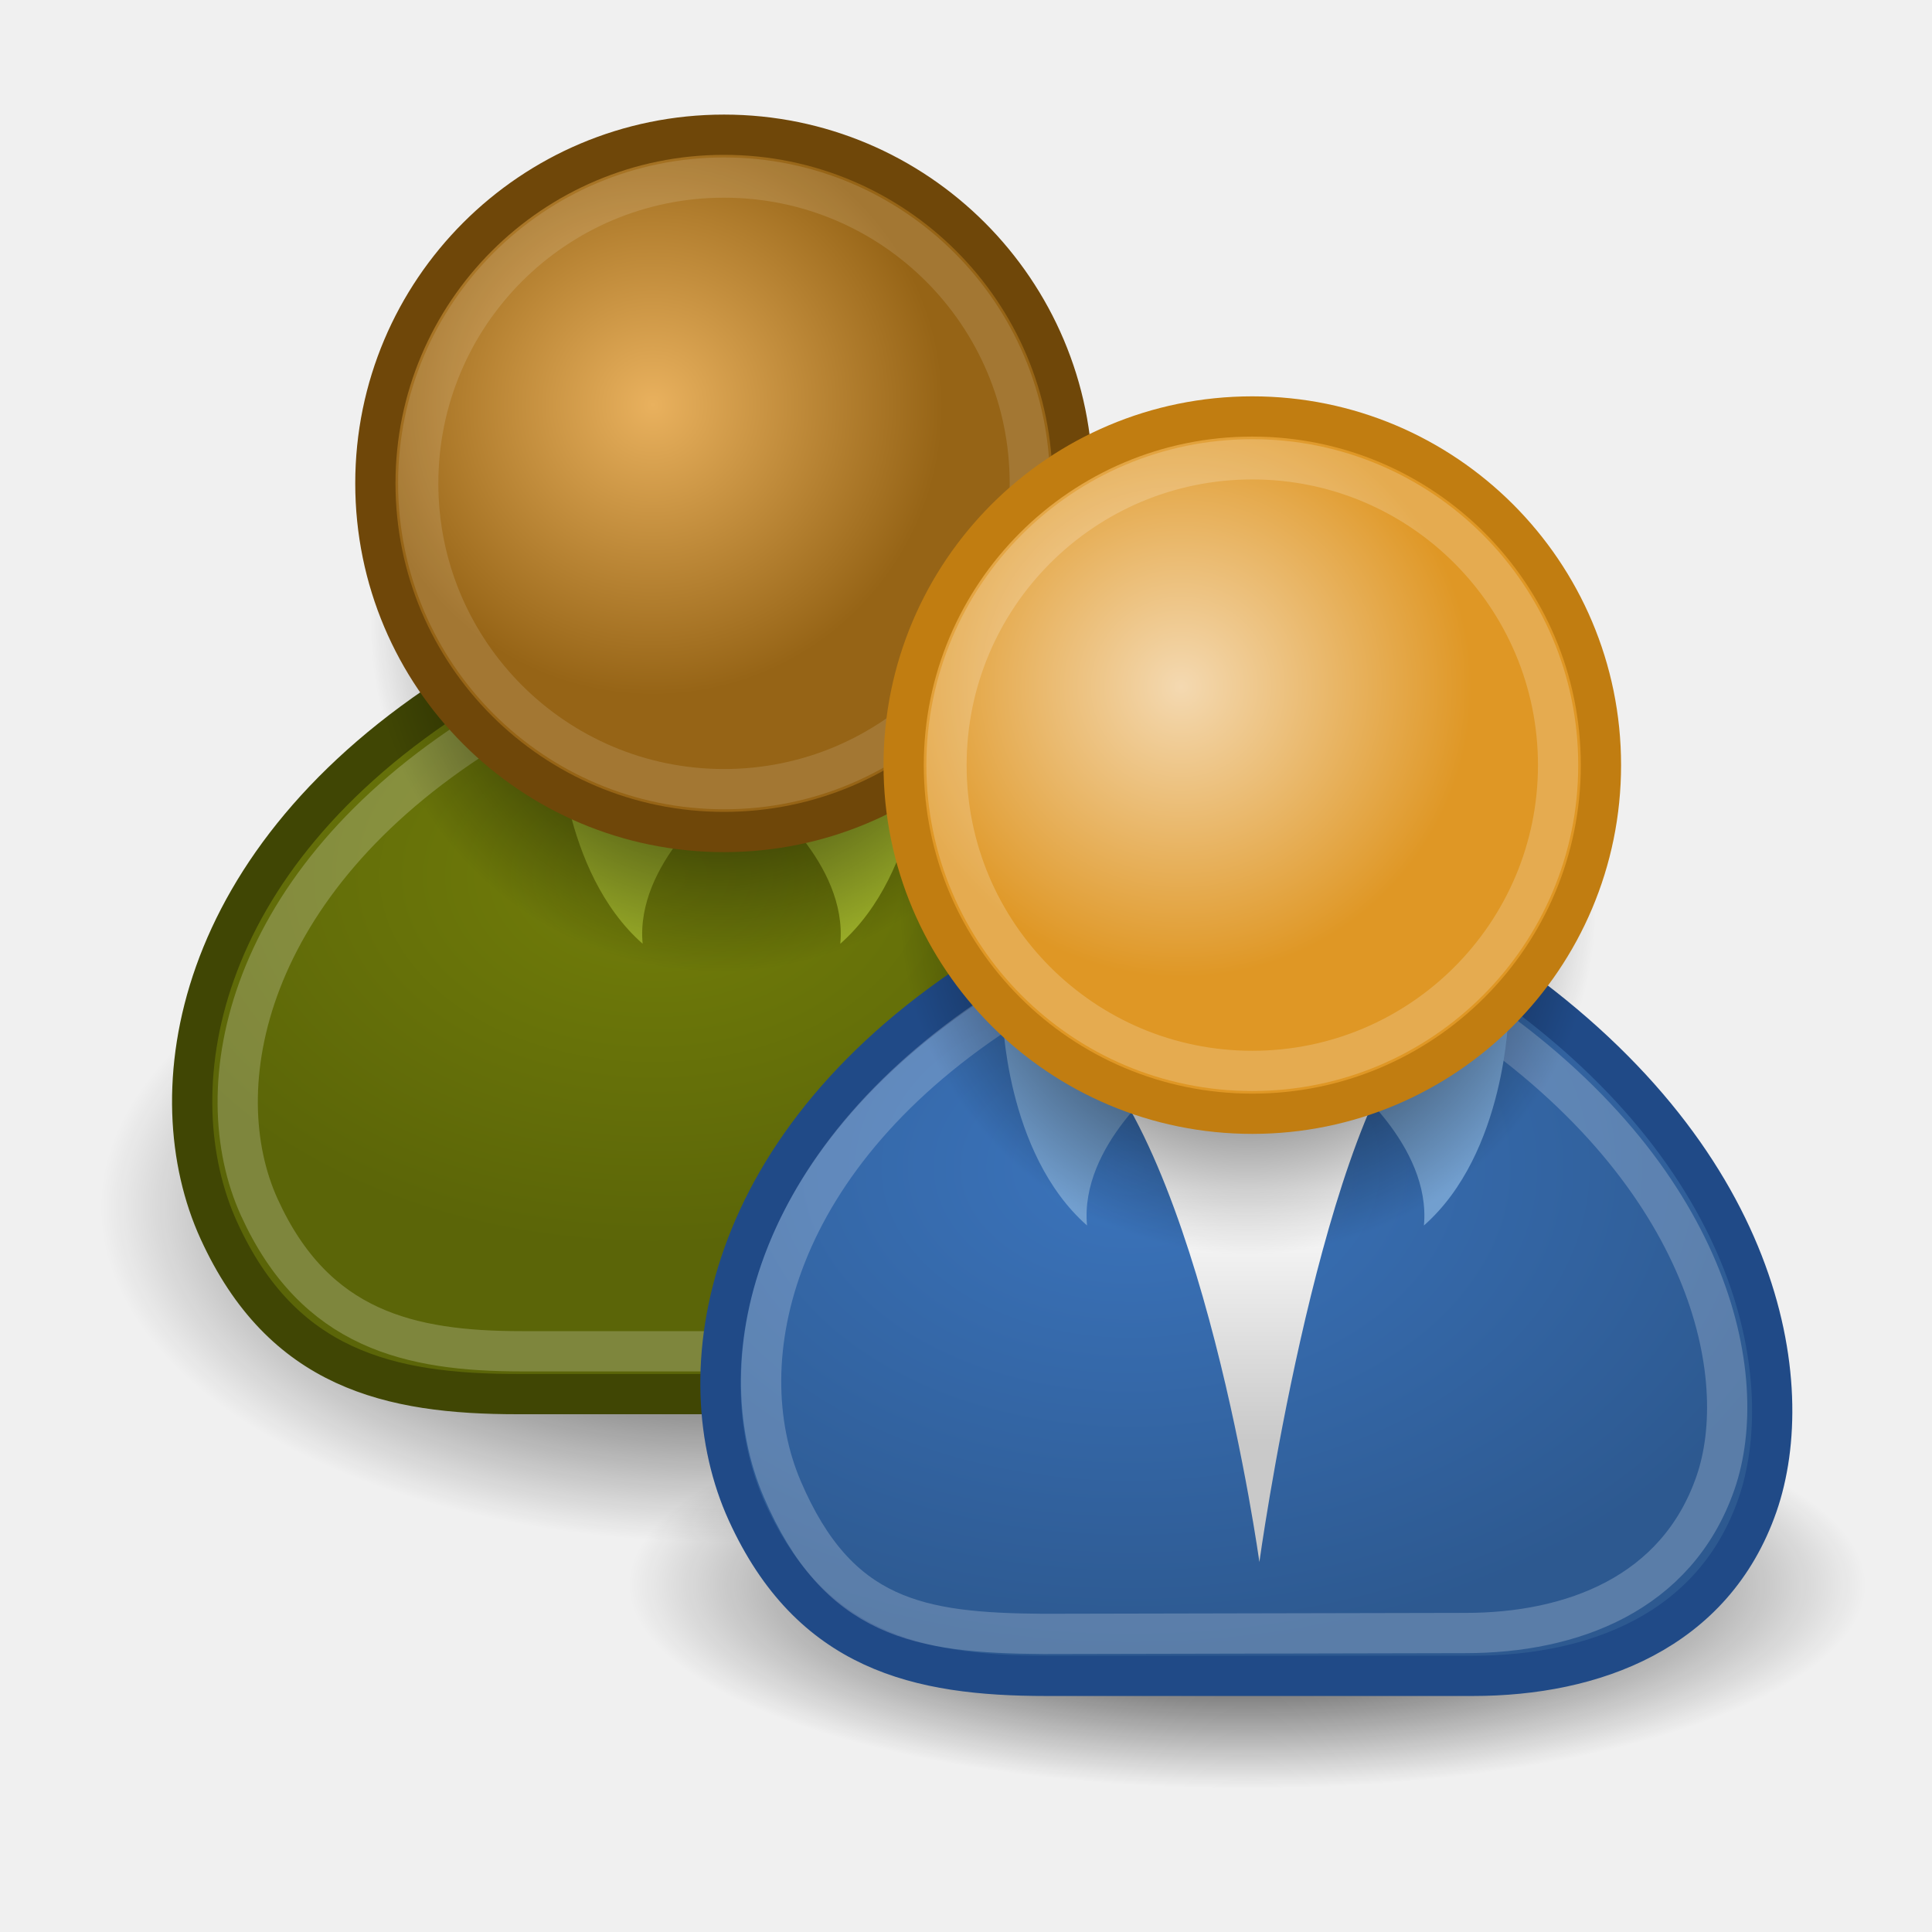
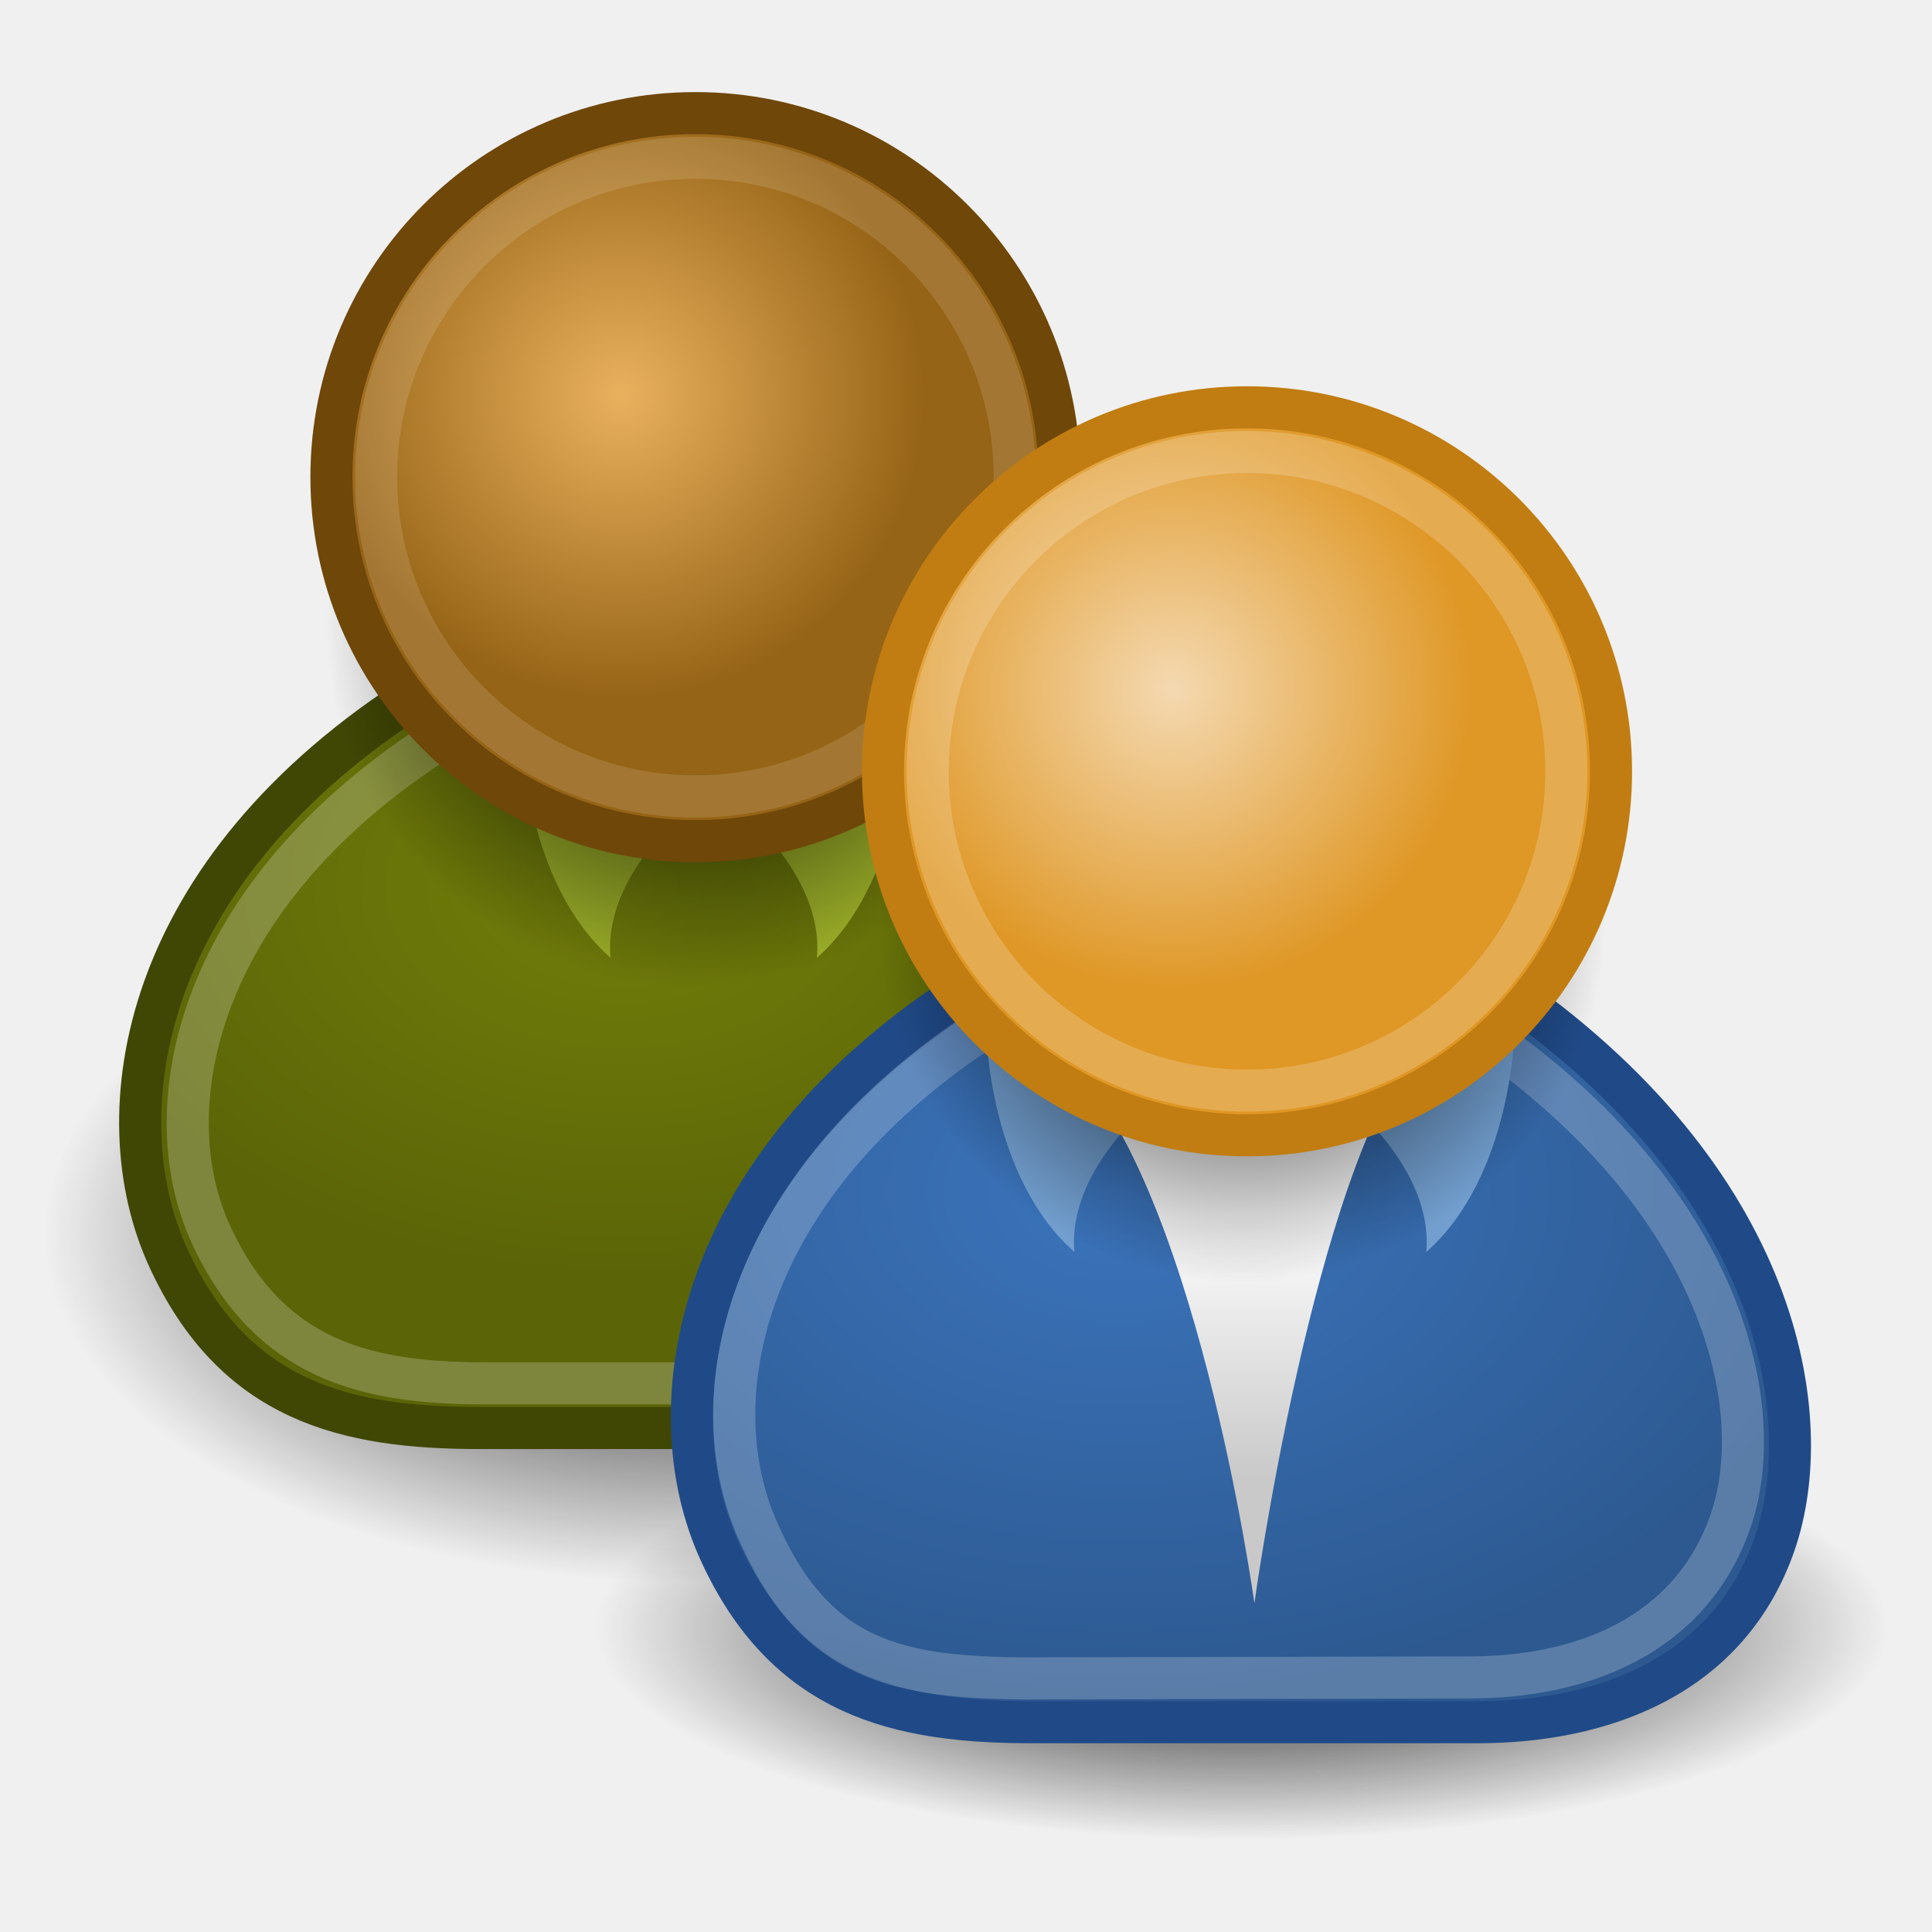
- <svg xmlns="http://www.w3.org/2000/svg" xmlns:xlink="http://www.w3.org/1999/xlink" width="48px" height="48px" id="svg2108" version="1.1">
+ <svg xmlns="http://www.w3.org/2000/svg" xmlns:xlink="http://www.w3.org/1999/xlink" width="22" height="22" id="svg2108" version="1.1">
  <defs id="defs3">
    <linearGradient id="linearGradient4356">
      <stop style="stop-color:#000000;stop-opacity:1;" offset="0" id="stop4358" />
      <stop style="stop-color:#000000;stop-opacity:0;" offset="1" id="stop4360" />
    </linearGradient>
    <linearGradient id="linearGradient4344">
      <stop style="stop-color:#727e0a;stop-opacity:1;" offset="0" id="stop4346" />
      <stop style="stop-color:#5b6508;stop-opacity:1;" offset="1" id="stop4348" />
    </linearGradient>
    <linearGradient id="linearGradient4338">
      <stop id="stop4340" offset="0" style="stop-color:#e9b15e;stop-opacity:1;" />
      <stop id="stop4342" offset="1" style="stop-color:#966416;stop-opacity:1;" />
    </linearGradient>
    <linearGradient id="linearGradient4163">
      <stop style="stop-color:#3b74bc;stop-opacity:1;" offset="0" id="stop4165" />
      <stop style="stop-color:#2d5990;stop-opacity:1;" offset="1" id="stop4167" />
    </linearGradient>
    <linearGradient id="linearGradient3824">
      <stop style="stop-color:#ffffff;stop-opacity:1;" offset="0" id="stop3826" />
      <stop style="stop-color:#c9c9c9;stop-opacity:1;" offset="1" id="stop3828" />
    </linearGradient>
    <linearGradient id="linearGradient3816">
      <stop style="stop-color:#000000;stop-opacity:1;" offset="0" id="stop3818" />
      <stop style="stop-color:#000000;stop-opacity:0;" offset="1" id="stop3820" />
    </linearGradient>
    <linearGradient id="linearGradient3800">
      <stop style="stop-color:#f4d9b1;stop-opacity:1;" offset="0" id="stop3802" />
      <stop style="stop-color:#df9725;stop-opacity:1;" offset="1" id="stop3804" />
    </linearGradient>
    <radialGradient xlink:href="#linearGradient3800" id="radialGradient3806" cx="29.345" cy="17.064" fx="29.345" fy="17.064" r="9.162" gradientUnits="userSpaceOnUse" />
-     <radialGradient xlink:href="#linearGradient3816" id="radialGradient3822" cx="31.113" cy="19.009" fx="31.113" fy="19.009" r="8.662" gradientUnits="userSpaceOnUse" />
-     <linearGradient xlink:href="#linearGradient3824" id="linearGradient3830" x1="30.936" y1="29.553" x2="30.936" y2="35.803" gradientUnits="userSpaceOnUse" />
-     <radialGradient xlink:href="#linearGradient4163" id="radialGradient4169" cx="28.09" cy="27.203" fx="28.09" fy="27.203" r="13.565" gradientTransform="matrix(1.297564,2.881172e-16,-1.964720e-16,0.884831,-8.358505,4.940469)" gradientUnits="userSpaceOnUse" />
-     <radialGradient xlink:href="#linearGradient3800" id="radialGradient4171" gradientUnits="userSpaceOnUse" cx="29.345" cy="17.064" fx="29.345" fy="17.064" r="9.162" gradientTransform="matrix(0.787998,3.877637e-16,-3.877637e-16,0.787998,6.221198,3.617627)" />
-     <linearGradient xlink:href="#linearGradient3824" id="linearGradient4175" gradientUnits="userSpaceOnUse" x1="30.936" y1="29.553" x2="30.936" y2="35.803" gradientTransform="translate(0.707108,0)" />
-     <radialGradient xlink:href="#linearGradient3816" id="radialGradient4179" gradientUnits="userSpaceOnUse" cx="31.113" cy="19.009" fx="31.113" fy="19.009" r="8.662" />
+     <radialGradient xlink:href="#linearGradient3816" id="radialGradient3822" cx="31.113" cy="19.009" fx="31.113" fy="19.009" r="8.662" gradientUnits="userSpaceOnUse" gradientTransform="matrix(0.4785384,0,0,0.4785384,-0.7482052,27.36119)" />
+     <linearGradient xlink:href="#linearGradient3824" id="linearGradient3830" x1="30.936" y1="29.553" x2="30.936" y2="35.803" gradientUnits="userSpaceOnUse" gradientTransform="matrix(0.4785384,0,0,0.4785384,-0.6883882,25.68631)" />
+     <radialGradient xlink:href="#linearGradient4163" id="radialGradient4169" cx="28.09" cy="27.203" fx="28.09" fy="27.203" r="13.565" gradientTransform="matrix(0.6209342,0,0,0.4234256,-4.688254,28.05051)" gradientUnits="userSpaceOnUse" />
+     <radialGradient xlink:href="#linearGradient3800" id="radialGradient4171" gradientUnits="userSpaceOnUse" cx="29.345" cy="17.064" fx="29.345" fy="17.064" r="9.162" gradientTransform="matrix(0.3770873,0,0,0.3770873,2.288694,27.41748)" />
+     <linearGradient xlink:href="#linearGradient3824" id="linearGradient4175" gradientUnits="userSpaceOnUse" x1="30.936" y1="29.553" x2="30.936" y2="35.803" gradientTransform="translate(0.707108)" />
+     <radialGradient xlink:href="#linearGradient3816" id="radialGradient4179" gradientUnits="userSpaceOnUse" cx="31.113" cy="19.009" fx="31.113" fy="19.009" r="8.662" gradientTransform="matrix(0.8496497,0,0,0.2794588,-12.29448,39.21869)" />
    <linearGradient xlink:href="#linearGradient3824" id="linearGradient4326" gradientUnits="userSpaceOnUse" gradientTransform="translate(-12.41789,-7)" x1="30.936" y1="29.553" x2="30.936" y2="35.803" />
-     <radialGradient xlink:href="#linearGradient4338" id="radialGradient4328" gradientUnits="userSpaceOnUse" gradientTransform="matrix(0.787998,3.877637e-16,-3.877637e-16,0.787998,6.221198,3.617627)" cx="29.345" cy="17.064" fx="29.345" fy="17.064" r="9.162" />
-     <radialGradient xlink:href="#linearGradient3816" id="radialGradient4330" gradientUnits="userSpaceOnUse" cx="31.113" cy="19.009" fx="31.113" fy="19.009" r="8.662" />
+     <radialGradient xlink:href="#linearGradient4338" id="radialGradient4328" gradientUnits="userSpaceOnUse" gradientTransform="matrix(0.3770873,0,0,0.3770873,-3.992122,24.06771)" cx="29.345" cy="17.064" fx="29.345" fy="17.064" r="9.162" />
+     <radialGradient xlink:href="#linearGradient3816" id="radialGradient4330" gradientUnits="userSpaceOnUse" cx="31.113" cy="19.009" fx="31.113" fy="19.009" r="8.662" gradientTransform="matrix(0.4785384,0,0,0.4785384,-7.029022,24.01142)" />
    <linearGradient xlink:href="#linearGradient3824" id="linearGradient4332" gradientUnits="userSpaceOnUse" x1="30.936" y1="29.553" x2="30.936" y2="35.803" gradientTransform="translate(-13.125,-7)" />
-     <radialGradient xlink:href="#linearGradient3816" id="radialGradient4336" gradientUnits="userSpaceOnUse" cx="31.113" cy="19.009" fx="31.113" fy="19.009" r="8.662" />
+     <radialGradient xlink:href="#linearGradient3816" id="radialGradient4336" gradientUnits="userSpaceOnUse" cx="31.113" cy="19.009" fx="31.113" fy="19.009" r="8.662" gradientTransform="matrix(0.8496497,0,0,0.4590059,-18.5753,31.31944)" />
    <radialGradient xlink:href="#linearGradient4344" id="radialGradient4350" cx="16.215" cy="19.836" fx="16.215" fy="19.836" r="13.565" gradientTransform="matrix(1,0,0,0.681917,0,8.233773)" gradientUnits="userSpaceOnUse" />
-     <linearGradient xlink:href="#linearGradient4356" id="linearGradient4372" gradientUnits="userSpaceOnUse" gradientTransform="matrix(0.983375,0.181588,-0.181588,0.983375,-7.07212,-9.82492)" x1="20.662" y1="35.818" x2="22.627" y2="36.218" />
+     <linearGradient xlink:href="#linearGradient4356" id="linearGradient4372" gradientUnits="userSpaceOnUse" gradientTransform="rotate(10.46227,50.11982,-43.53461)" x1="20.662" y1="35.818" x2="22.627" y2="36.218" />
    <linearGradient xlink:href="#linearGradient4356" id="linearGradient4374" gradientUnits="userSpaceOnUse" gradientTransform="matrix(-0.977685,0.210075,0.210075,0.977685,41.80576,-11.11866)" x1="22.687" y1="36.39" x2="21.408" y2="35.74" />
-     <linearGradient xlink:href="#linearGradient4356" id="linearGradient1366" gradientUnits="userSpaceOnUse" gradientTransform="matrix(-0.977685,0.210075,0.210075,0.977685,41.80576,-11.11866)" x1="22.687" y1="36.39" x2="21.408" y2="35.74" />
-     <linearGradient xlink:href="#linearGradient3824" id="linearGradient1372" gradientUnits="userSpaceOnUse" gradientTransform="translate(-12.41789,-7)" x1="30.936" y1="29.553" x2="30.936" y2="35.803" />
-     <radialGradient xlink:href="#linearGradient4344" id="radialGradient1381" gradientUnits="userSpaceOnUse" gradientTransform="matrix(1,0,0,0.681917,0,8.233773)" cx="16.215" cy="19.836" fx="16.215" fy="19.836" r="13.565" />
+     <linearGradient xlink:href="#linearGradient4356" id="linearGradient1366" gradientUnits="userSpaceOnUse" gradientTransform="matrix(-0.4678598,0.100529,0.100529,0.4678598,19.31727,20.3656)" x1="22.687" y1="36.39" x2="21.408" y2="35.74" />
+     <linearGradient xlink:href="#linearGradient3824" id="linearGradient1372" gradientUnits="userSpaceOnUse" gradientTransform="matrix(0.4785384,0,0,0.4785384,-6.630825,22.33654)" x1="30.936" y1="29.553" x2="30.936" y2="35.803" />
+     <radialGradient xlink:href="#linearGradient4344" id="radialGradient1381" gradientUnits="userSpaceOnUse" gradientTransform="matrix(0.4785384,0,0,0.3263235,-0.6883882,29.62649)" cx="16.215" cy="19.836" fx="16.215" fy="19.836" r="13.565" />
  </defs>
-   <g id="layer1" style="display:inline">
-     <path transform="matrix(1.77551,0,0,0.959183,-37.37822,11.77153)" style="opacity:1;color:#000000;fill:url(#radialGradient4336);fill-opacity:1;fill-rule:evenodd;stroke:none;stroke-width:1px;stroke-linecap:round;stroke-linejoin:round;marker:none;marker-start:none;marker-mid:none;marker-end:none;stroke-miterlimit:4;stroke-dasharray:none;stroke-dashoffset:0;stroke-opacity:1;visibility:visible;display:inline;overflow:visible" id="path4177" d="M 39.775 19.009 A 8.662 8.662 0 1 1  22.451,19.009 A 8.662 8.662 0 1 1  39.775 19.009 z" />
-     <path style="opacity:1;color:#000000;fill:url(#radialGradient1381);fill-opacity:1;fill-rule:evenodd;stroke:#404604;stroke-width:1px;stroke-linecap:round;stroke-linejoin:round;marker:none;marker-start:none;marker-mid:none;marker-end:none;stroke-miterlimit:4;stroke-dasharray:none;stroke-dashoffset:0;stroke-opacity:1;visibility:visible;display:inline;overflow:visible" d="M 12.861,34.636 L 23.468,34.636 C 26.473,34.636 29.448,33.534 30.539,30.393 C 31.574,27.411 30.716,21.731 23.998,17.135 L 11.447,17.135 C 4.729,21.378 3.89,27.18 5.437,30.57 C 7.012,34.024 9.679,34.636 12.861,34.636 z " id="path2329" />
-     <path id="path3812" d="M 17.932,19.787 C 17.932,19.787 15.781,21.447 15.966,23.447 C 13.925,21.647 13.867,18.196 13.867,18.196 L 17.932,19.787 z " style="opacity:1;color:#000000;fill:#9db029;fill-opacity:1;fill-rule:evenodd;stroke:none;stroke-width:1px;stroke-linecap:round;stroke-linejoin:round;marker:none;marker-start:none;marker-mid:none;marker-end:none;stroke-miterlimit:4;stroke-dasharray:none;stroke-dashoffset:0;stroke-opacity:1;visibility:visible;display:inline;overflow:visible" />
-     <path id="path3838" d="M 12.967,33.572 L 23.283,33.572 C 25.923,33.572 28.536,32.604 29.494,29.845 C 30.404,27.225 29.4,22.237 23.499,18.199 L 11.974,18.199 C 6.074,21.926 5.086,27.023 6.445,30 C 7.829,33.034 10.172,33.572 12.967,33.572 z " style="opacity:0.215;color:#000000;fill:none;fill-opacity:1;fill-rule:evenodd;stroke:#ffffff;stroke-width:1px;stroke-linecap:round;stroke-linejoin:round;marker:none;marker-start:none;marker-mid:none;marker-end:none;stroke-miterlimit:4;stroke-dasharray:none;stroke-dashoffset:0;stroke-opacity:1;visibility:visible;display:inline;overflow:visible" />
-     <path style="opacity:1;color:#000000;fill:#9db029;fill-opacity:1;fill-rule:evenodd;stroke:none;stroke-width:1px;stroke-linecap:round;stroke-linejoin:round;marker:none;marker-start:none;marker-mid:none;marker-end:none;stroke-miterlimit:4;stroke-dasharray:none;stroke-dashoffset:0;stroke-opacity:1;visibility:visible;display:inline;overflow:visible" d="M 18.911,19.787 C 18.911,19.787 21.062,21.447 20.877,23.447 C 22.918,21.647 22.977,18.196 22.977,18.196 L 18.911,19.787 z " id="path3810" />
-     <path d="M 39.775 19.009 A 8.662 8.662 0 1 1  22.451,19.009 A 8.662 8.662 0 1 1  39.775 19.009 z" id="path3814" style="opacity:1;color:#000000;fill:url(#radialGradient4330);fill-opacity:1;fill-rule:evenodd;stroke:none;stroke-width:1px;stroke-linecap:round;stroke-linejoin:round;marker:none;marker-start:none;marker-mid:none;marker-end:none;stroke-miterlimit:4;stroke-dasharray:none;stroke-dashoffset:0;stroke-opacity:1;visibility:visible;display:inline;overflow:visible" transform="translate(-13.25,-3.5)" />
-     <path style="opacity:1;color:#000000;fill:url(#radialGradient4328);fill-opacity:1;fill-rule:evenodd;stroke:#6f4709;stroke-width:1px;stroke-linecap:round;stroke-linejoin:round;marker:none;marker-start:none;marker-mid:none;marker-end:none;stroke-miterlimit:4;stroke-dasharray:none;stroke-dashoffset:0;stroke-opacity:1;visibility:visible;display:inline;overflow:visible" id="path2327" d="M 39.775 19.009 A 8.662 8.662 0 1 1  22.451,19.009 A 8.662 8.662 0 1 1  39.775 19.009 z" transform="translate(-13.125,-7)" />
-     <path d="M 39.775 19.009 A 8.662 8.662 0 1 1  22.451,19.009 A 8.662 8.662 0 1 1  39.775 19.009 z" id="path3834" style="opacity:0.127;color:#000000;fill:none;fill-opacity:1;fill-rule:evenodd;stroke:#ffffff;stroke-width:1.14px;stroke-linecap:round;stroke-linejoin:round;marker:none;marker-start:none;marker-mid:none;marker-end:none;stroke-miterlimit:4;stroke-dasharray:none;stroke-dashoffset:0;stroke-opacity:1;visibility:visible;display:inline;overflow:visible" transform="matrix(0.877095,0,0,0.877095,-9.301073,-4.663733)" />
-     <path style="opacity:1;color:#000000;fill:url(#linearGradient1372);fill-opacity:1;fill-rule:evenodd;stroke:none;stroke-width:1px;stroke-linecap:round;stroke-linejoin:round;marker:none;marker-start:none;marker-mid:none;marker-end:none;stroke-miterlimit:4;stroke-dasharray:none;stroke-dashoffset:0;stroke-opacity:1;visibility:visible;display:inline;overflow:visible" d="M 22.584,27.035 L 26.827,27.035 L 24.352,24.737 L 23.821,25.444 L 23.291,24.913 L 22.584,27.035 z " id="path4173" />
-     <path id="path4370" d="M 27.454,32.743 C 28.685,32.162 29.258,30.741 29.258,30.741 C 28.299,26.698 25.282,23.898 25.282,23.898 C 25.282,23.898 27.746,30.241 27.454,32.743 z " style="opacity:0.228;color:#000000;fill:url(#linearGradient1366);fill-opacity:1;fill-rule:evenodd;stroke:none;stroke-width:1px;stroke-linecap:round;stroke-linejoin:round;marker:none;marker-start:none;marker-mid:none;marker-end:none;stroke-miterlimit:4;stroke-dasharray:none;stroke-dashoffset:0;stroke-opacity:1;visibility:visible;display:inline;overflow:visible" />
+   <g id="layer1" style="display:inline" transform="translate(0,-26)">
+     <ellipse style="color:#000000;display:inline;overflow:visible;visibility:visible;opacity:1;fill:url(#radialGradient4336);fill-opacity:1;fill-rule:evenodd;stroke:none;stroke-width:0.624px;stroke-linecap:round;stroke-linejoin:round;stroke-miterlimit:4;stroke-dasharray:none;stroke-dashoffset:0;stroke-opacity:1;marker:none;marker-start:none;marker-mid:none;marker-end:none" id="path4177" cx="7.86" cy="40.045" rx="7.36" ry="3.976" />
+     <path style="color:#000000;display:inline;overflow:visible;visibility:visible;opacity:1;fill:url(#radialGradient1381);fill-opacity:1;fill-rule:evenodd;stroke:#404604;stroke-width:0.479px;stroke-linecap:round;stroke-linejoin:round;stroke-miterlimit:4;stroke-dasharray:none;stroke-dashoffset:0;stroke-opacity:1;marker:none;marker-start:none;marker-mid:none;marker-end:none" d="m 5.466,42.261 h 5.076 c 1.438,0 2.862,-0.527 3.384,-2.03 0.496,-1.427 0.085,-4.145 -3.13,-6.345 H 4.789 c -3.215,2.03 -3.616,4.807 -2.876,6.429 0.754,1.653 2.03,1.946 3.553,1.946 z" id="path2329" />
+     <path id="path3812" d="m 7.893,35.155 c 0,0 -1.029,0.795 -0.941,1.752 -0.977,-0.862 -1.005,-2.513 -1.005,-2.513 z" style="color:#000000;display:inline;overflow:visible;visibility:visible;opacity:1;fill:#9db029;fill-opacity:1;fill-rule:evenodd;stroke:none;stroke-width:0.479px;stroke-linecap:round;stroke-linejoin:round;stroke-miterlimit:4;stroke-dasharray:none;stroke-dashoffset:0;stroke-opacity:1;marker:none;marker-start:none;marker-mid:none;marker-end:none" />
+     <path id="path3838" d="m 5.517,41.752 h 4.937 c 1.263,0 2.514,-0.463 2.972,-1.783 0.435,-1.254 -0.045,-3.641 -2.869,-5.573 H 5.042 c -2.824,1.783 -3.296,4.222 -2.646,5.647 0.662,1.452 1.783,1.709 3.121,1.709 z" style="color:#000000;display:inline;overflow:visible;visibility:visible;opacity:0.215;fill:none;fill-opacity:1;fill-rule:evenodd;stroke:#ffffff;stroke-width:0.479px;stroke-linecap:round;stroke-linejoin:round;stroke-miterlimit:4;stroke-dasharray:none;stroke-dashoffset:0;stroke-opacity:1;marker:none;marker-start:none;marker-mid:none;marker-end:none" />
+     <path style="color:#000000;display:inline;overflow:visible;visibility:visible;opacity:1;fill:#9db029;fill-opacity:1;fill-rule:evenodd;stroke:none;stroke-width:0.479px;stroke-linecap:round;stroke-linejoin:round;stroke-miterlimit:4;stroke-dasharray:none;stroke-dashoffset:0;stroke-opacity:1;marker:none;marker-start:none;marker-mid:none;marker-end:none" d="m 8.361,35.155 c 0,0 1.029,0.795 0.941,1.752 0.977,-0.862 1.005,-2.513 1.005,-2.513 z" id="path3810" />
+     <circle id="path3814" style="color:#000000;display:inline;overflow:visible;visibility:visible;opacity:1;fill:url(#radialGradient4330);fill-opacity:1;fill-rule:evenodd;stroke:none;stroke-width:0.479px;stroke-linecap:round;stroke-linejoin:round;stroke-miterlimit:4;stroke-dasharray:none;stroke-dashoffset:0;stroke-opacity:1;marker:none;marker-start:none;marker-mid:none;marker-end:none" cx="7.86" cy="33.108" r="4.145" />
+     <circle style="color:#000000;display:inline;overflow:visible;visibility:visible;opacity:1;fill:url(#radialGradient4328);fill-opacity:1;fill-rule:evenodd;stroke:#6f4709;stroke-width:0.479px;stroke-linecap:round;stroke-linejoin:round;stroke-miterlimit:4;stroke-dasharray:none;stroke-dashoffset:0;stroke-opacity:1;marker:none;marker-start:none;marker-mid:none;marker-end:none" id="path2327" cx="7.919" cy="31.433" r="4.145" />
+     <circle id="path3834" style="color:#000000;display:inline;overflow:visible;visibility:visible;opacity:0.127;fill:none;fill-opacity:1;fill-rule:evenodd;stroke:#ffffff;stroke-width:0.479px;stroke-linecap:round;stroke-linejoin:round;stroke-miterlimit:4;stroke-dasharray:none;stroke-dashoffset:0;stroke-opacity:1;marker:none;marker-start:none;marker-mid:none;marker-end:none" cx="7.919" cy="31.433" r="3.636" />
+     <path style="color:#000000;display:inline;overflow:visible;visibility:visible;opacity:1;fill:url(#linearGradient1372);fill-opacity:1;fill-rule:evenodd;stroke:none;stroke-width:0.479px;stroke-linecap:round;stroke-linejoin:round;stroke-miterlimit:4;stroke-dasharray:none;stroke-dashoffset:0;stroke-opacity:1;marker:none;marker-start:none;marker-mid:none;marker-end:none" d="m 10.119,38.623 h 2.03 l -1.184,-1.1 -0.254,0.338 -0.254,-0.254 z" id="path4173" />
+     <path id="path4370" d="m 12.449,41.355 c 0.589,-0.278 0.863,-0.958 0.863,-0.958 -0.459,-1.935 -1.903,-3.275 -1.903,-3.275 0,0 1.179,3.035 1.039,4.233 z" style="color:#000000;display:inline;overflow:visible;visibility:visible;opacity:0.228;fill:url(#linearGradient1366);fill-opacity:1;fill-rule:evenodd;stroke:none;stroke-width:0.479px;stroke-linecap:round;stroke-linejoin:round;stroke-miterlimit:4;stroke-dasharray:none;stroke-dashoffset:0;stroke-opacity:1;marker:none;marker-start:none;marker-mid:none;marker-end:none" />
  </g>
-   <g id="layer2" style="display:inline">
-     <path transform="matrix(1.77551,0,0,0.583984,-24.25322,28.27856)" style="opacity:1;color:black;fill:url(#radialGradient4179);fill-opacity:1;fill-rule:evenodd;stroke:none;stroke-width:1px;stroke-linecap:round;stroke-linejoin:round;marker:none;marker-start:none;marker-mid:none;marker-end:none;stroke-miterlimit:4;stroke-dasharray:none;stroke-dashoffset:0;stroke-opacity:1;visibility:visible;display:inline;overflow:visible" id="path4306" d="M 39.775 19.009 A 8.662 8.662 0 1 1  22.451,19.009 A 8.662 8.662 0 1 1  39.775 19.009 z" />
-     <path style="opacity:1;color:#000000;fill:url(#radialGradient4169);fill-opacity:1;fill-rule:evenodd;stroke:#204a87;stroke-width:1px;stroke-linecap:round;stroke-linejoin:round;marker:none;marker-start:none;marker-mid:none;marker-end:none;stroke-miterlimit:4;stroke-dasharray:none;stroke-dashoffset:0;stroke-opacity:1;visibility:visible;display:inline;overflow:visible" d="M 25.986,41.636 L 36.593,41.636 C 39.598,41.636 42.573,40.534 43.664,37.393 C 44.699,34.411 43.841,28.731 37.123,24.135 L 24.572,24.135 C 17.854,28.378 17.015,34.18 18.562,37.57 C 20.137,41.024 22.804,41.636 25.986,41.636 z " id="path4308" />
-     <path style="opacity:1;color:#000000;fill:url(#linearGradient3830);fill-opacity:1;fill-rule:evenodd;stroke:none;stroke-width:1px;stroke-linecap:round;stroke-linejoin:round;marker:none;marker-start:none;marker-mid:none;marker-end:none;stroke-miterlimit:4;stroke-dasharray:none;stroke-dashoffset:0;stroke-opacity:1;visibility:visible;display:inline;overflow:visible" d="M 26.693,25.726 C 29.875,28.555 31.289,38.808 31.289,38.808 C 31.289,38.808 32.704,28.555 35.179,25.549 L 26.693,25.726 z " id="path4310" />
-     <path id="path4312" d="M 28.973,26.787 C 28.973,26.787 26.821,28.447 27.007,30.447 C 24.966,28.647 24.907,25.196 24.907,25.196 L 28.973,26.787 z " style="opacity:1;color:#000000;fill:#729fcf;fill-opacity:1;fill-rule:evenodd;stroke:none;stroke-width:1px;stroke-linecap:round;stroke-linejoin:round;marker:none;marker-start:none;marker-mid:none;marker-end:none;stroke-miterlimit:4;stroke-dasharray:none;stroke-dashoffset:0;stroke-opacity:1;visibility:visible;display:inline;overflow:visible" />
-     <path id="path4314" d="M 25.915,40.594 L 36.408,40.572 C 39.048,40.572 41.661,39.604 42.619,36.845 C 43.529,34.225 42.525,29.237 36.624,25.199 L 25.099,24.956 C 19.199,28.683 18.057,33.779 19.437,37 C 20.818,40.221 22.833,40.572 25.915,40.594 z " style="opacity:0.215;color:#000000;fill:none;fill-opacity:1;fill-rule:evenodd;stroke:#ffffff;stroke-width:1px;stroke-linecap:round;stroke-linejoin:round;marker:none;marker-start:none;marker-mid:none;marker-end:none;stroke-miterlimit:4;stroke-dasharray:none;stroke-dashoffset:0;stroke-opacity:1;visibility:visible;display:inline;overflow:visible" />
-     <path style="opacity:1;color:#000000;fill:#729fcf;fill-opacity:1;fill-rule:evenodd;stroke:none;stroke-width:1px;stroke-linecap:round;stroke-linejoin:round;marker:none;marker-start:none;marker-mid:none;marker-end:none;stroke-miterlimit:4;stroke-dasharray:none;stroke-dashoffset:0;stroke-opacity:1;visibility:visible;display:inline;overflow:visible" d="M 33.411,26.787 C 33.411,26.787 35.562,28.447 35.377,30.447 C 37.418,28.647 37.477,25.196 37.477,25.196 L 33.411,26.787 z " id="path4316" />
-     <path d="M 39.775 19.009 A 8.662 8.662 0 1 1  22.451,19.009 A 8.662 8.662 0 1 1  39.775 19.009 z" id="path4318" style="opacity:1;color:#000000;fill:url(#radialGradient3822);fill-opacity:1;fill-rule:evenodd;stroke:none;stroke-width:1px;stroke-linecap:round;stroke-linejoin:round;marker:none;marker-start:none;marker-mid:none;marker-end:none;stroke-miterlimit:4;stroke-dasharray:none;stroke-dashoffset:0;stroke-opacity:1;visibility:visible;display:inline;overflow:visible" transform="translate(-0.125,3.5)" />
-     <path style="opacity:1;color:#000000;fill:url(#radialGradient4171);fill-opacity:1;fill-rule:evenodd;stroke:#c17d11;stroke-width:1px;stroke-linecap:round;stroke-linejoin:round;marker:none;marker-start:none;marker-mid:none;marker-end:none;stroke-miterlimit:4;stroke-dasharray:none;stroke-dashoffset:0;stroke-opacity:1;visibility:visible;display:inline;overflow:visible" id="path4320" d="M 39.775 19.009 A 8.662 8.662 0 1 1  22.451,19.009 A 8.662 8.662 0 1 1  39.775 19.009 z" />
-     <path d="M 39.775 19.009 A 8.662 8.662 0 1 1  22.451,19.009 A 8.662 8.662 0 1 1  39.775 19.009 z" id="path4322" style="opacity:0.196;color:#000000;fill:none;fill-opacity:1;fill-rule:evenodd;stroke:#ffffff;stroke-width:1.14px;stroke-linecap:round;stroke-linejoin:round;marker:none;marker-start:none;marker-mid:none;marker-end:none;stroke-miterlimit:4;stroke-dasharray:none;stroke-dashoffset:0;stroke-opacity:1;visibility:visible;display:inline;overflow:visible" transform="matrix(0.877095,0,0,0.877095,3.823927,2.336267)" />
+   <g id="layer2" style="display:inline" transform="translate(0,-26)">
+     <ellipse style="color:#000000;display:inline;overflow:visible;visibility:visible;opacity:1;fill:url(#radialGradient4179);fill-opacity:1;fill-rule:evenodd;stroke:none;stroke-width:0.487px;stroke-linecap:round;stroke-linejoin:round;stroke-miterlimit:4;stroke-dasharray:none;stroke-dashoffset:0;stroke-opacity:1;marker:none;marker-start:none;marker-mid:none;marker-end:none" id="path4306" cx="14.14" cy="44.531" rx="7.36" ry="2.421" />
+     <path style="color:#000000;display:inline;overflow:visible;visibility:visible;opacity:1;fill:url(#radialGradient4169);fill-opacity:1;fill-rule:evenodd;stroke:#204a87;stroke-width:0.479px;stroke-linecap:round;stroke-linejoin:round;stroke-miterlimit:4;stroke-dasharray:none;stroke-dashoffset:0;stroke-opacity:1;marker:none;marker-start:none;marker-mid:none;marker-end:none" d="m 11.747,45.611 h 5.076 c 1.438,0 2.862,-0.527 3.384,-2.03 0.496,-1.427 0.085,-4.145 -3.13,-6.345 h -6.006 c -3.215,2.03 -3.616,4.807 -2.876,6.429 0.754,1.653 2.03,1.946 3.553,1.946 z" id="path4308" />
+     <path style="color:#000000;display:inline;overflow:visible;visibility:visible;opacity:1;fill:url(#linearGradient3830);fill-opacity:1;fill-rule:evenodd;stroke:none;stroke-width:0.479px;stroke-linecap:round;stroke-linejoin:round;stroke-miterlimit:4;stroke-dasharray:none;stroke-dashoffset:0;stroke-opacity:1;marker:none;marker-start:none;marker-mid:none;marker-end:none" d="m 12.085,37.997 c 1.523,1.354 2.199,6.26 2.199,6.26 0,0 0.677,-4.906 1.861,-6.345 z" id="path4310" />
+     <path id="path4312" d="m 13.176,38.505 c 0,0 -1.029,0.795 -0.941,1.752 -0.977,-0.862 -1.005,-2.513 -1.005,-2.513 z" style="color:#000000;display:inline;overflow:visible;visibility:visible;opacity:1;fill:#729fcf;fill-opacity:1;fill-rule:evenodd;stroke:none;stroke-width:0.479px;stroke-linecap:round;stroke-linejoin:round;stroke-miterlimit:4;stroke-dasharray:none;stroke-dashoffset:0;stroke-opacity:1;marker:none;marker-start:none;marker-mid:none;marker-end:none" />
+     <path id="path4314" d="m 11.713,45.112 5.022,-0.011 c 1.263,0 2.514,-0.463 2.972,-1.783 0.435,-1.254 -0.045,-3.641 -2.869,-5.573 l -5.515,-0.116 c -2.824,1.783 -3.37,4.222 -2.709,5.764 0.661,1.541 1.625,1.709 3.1,1.72 z" style="color:#000000;display:inline;overflow:visible;visibility:visible;opacity:0.215;fill:none;fill-opacity:1;fill-rule:evenodd;stroke:#ffffff;stroke-width:0.479px;stroke-linecap:round;stroke-linejoin:round;stroke-miterlimit:4;stroke-dasharray:none;stroke-dashoffset:0;stroke-opacity:1;marker:none;marker-start:none;marker-mid:none;marker-end:none" />
+     <path style="color:#000000;display:inline;overflow:visible;visibility:visible;opacity:1;fill:#729fcf;fill-opacity:1;fill-rule:evenodd;stroke:none;stroke-width:0.479px;stroke-linecap:round;stroke-linejoin:round;stroke-miterlimit:4;stroke-dasharray:none;stroke-dashoffset:0;stroke-opacity:1;marker:none;marker-start:none;marker-mid:none;marker-end:none" d="m 15.3,38.505 c 0,0 1.029,0.795 0.941,1.752 0.977,-0.862 1.005,-2.513 1.005,-2.513 z" id="path4316" />
+     <circle id="path4318" style="color:#000000;display:inline;overflow:visible;visibility:visible;opacity:1;fill:url(#radialGradient3822);fill-opacity:1;fill-rule:evenodd;stroke:none;stroke-width:0.479px;stroke-linecap:round;stroke-linejoin:round;stroke-miterlimit:4;stroke-dasharray:none;stroke-dashoffset:0;stroke-opacity:1;marker:none;marker-start:none;marker-mid:none;marker-end:none" cx="14.14" cy="36.458" r="4.145" />
+     <circle style="color:#000000;display:inline;overflow:visible;visibility:visible;opacity:1;fill:url(#radialGradient4171);fill-opacity:1;fill-rule:evenodd;stroke:#c17d11;stroke-width:0.479px;stroke-linecap:round;stroke-linejoin:round;stroke-miterlimit:4;stroke-dasharray:none;stroke-dashoffset:0;stroke-opacity:1;marker:none;marker-start:none;marker-mid:none;marker-end:none" id="path4320" cx="14.2" cy="34.783" r="4.145" />
+     <circle id="path4322" style="color:#000000;display:inline;overflow:visible;visibility:visible;opacity:0.196;fill:none;fill-opacity:1;fill-rule:evenodd;stroke:#ffffff;stroke-width:0.479px;stroke-linecap:round;stroke-linejoin:round;stroke-miterlimit:4;stroke-dasharray:none;stroke-dashoffset:0;stroke-opacity:1;marker:none;marker-start:none;marker-mid:none;marker-end:none" cx="14.2" cy="34.783" r="3.636" />
  </g>
</svg>
